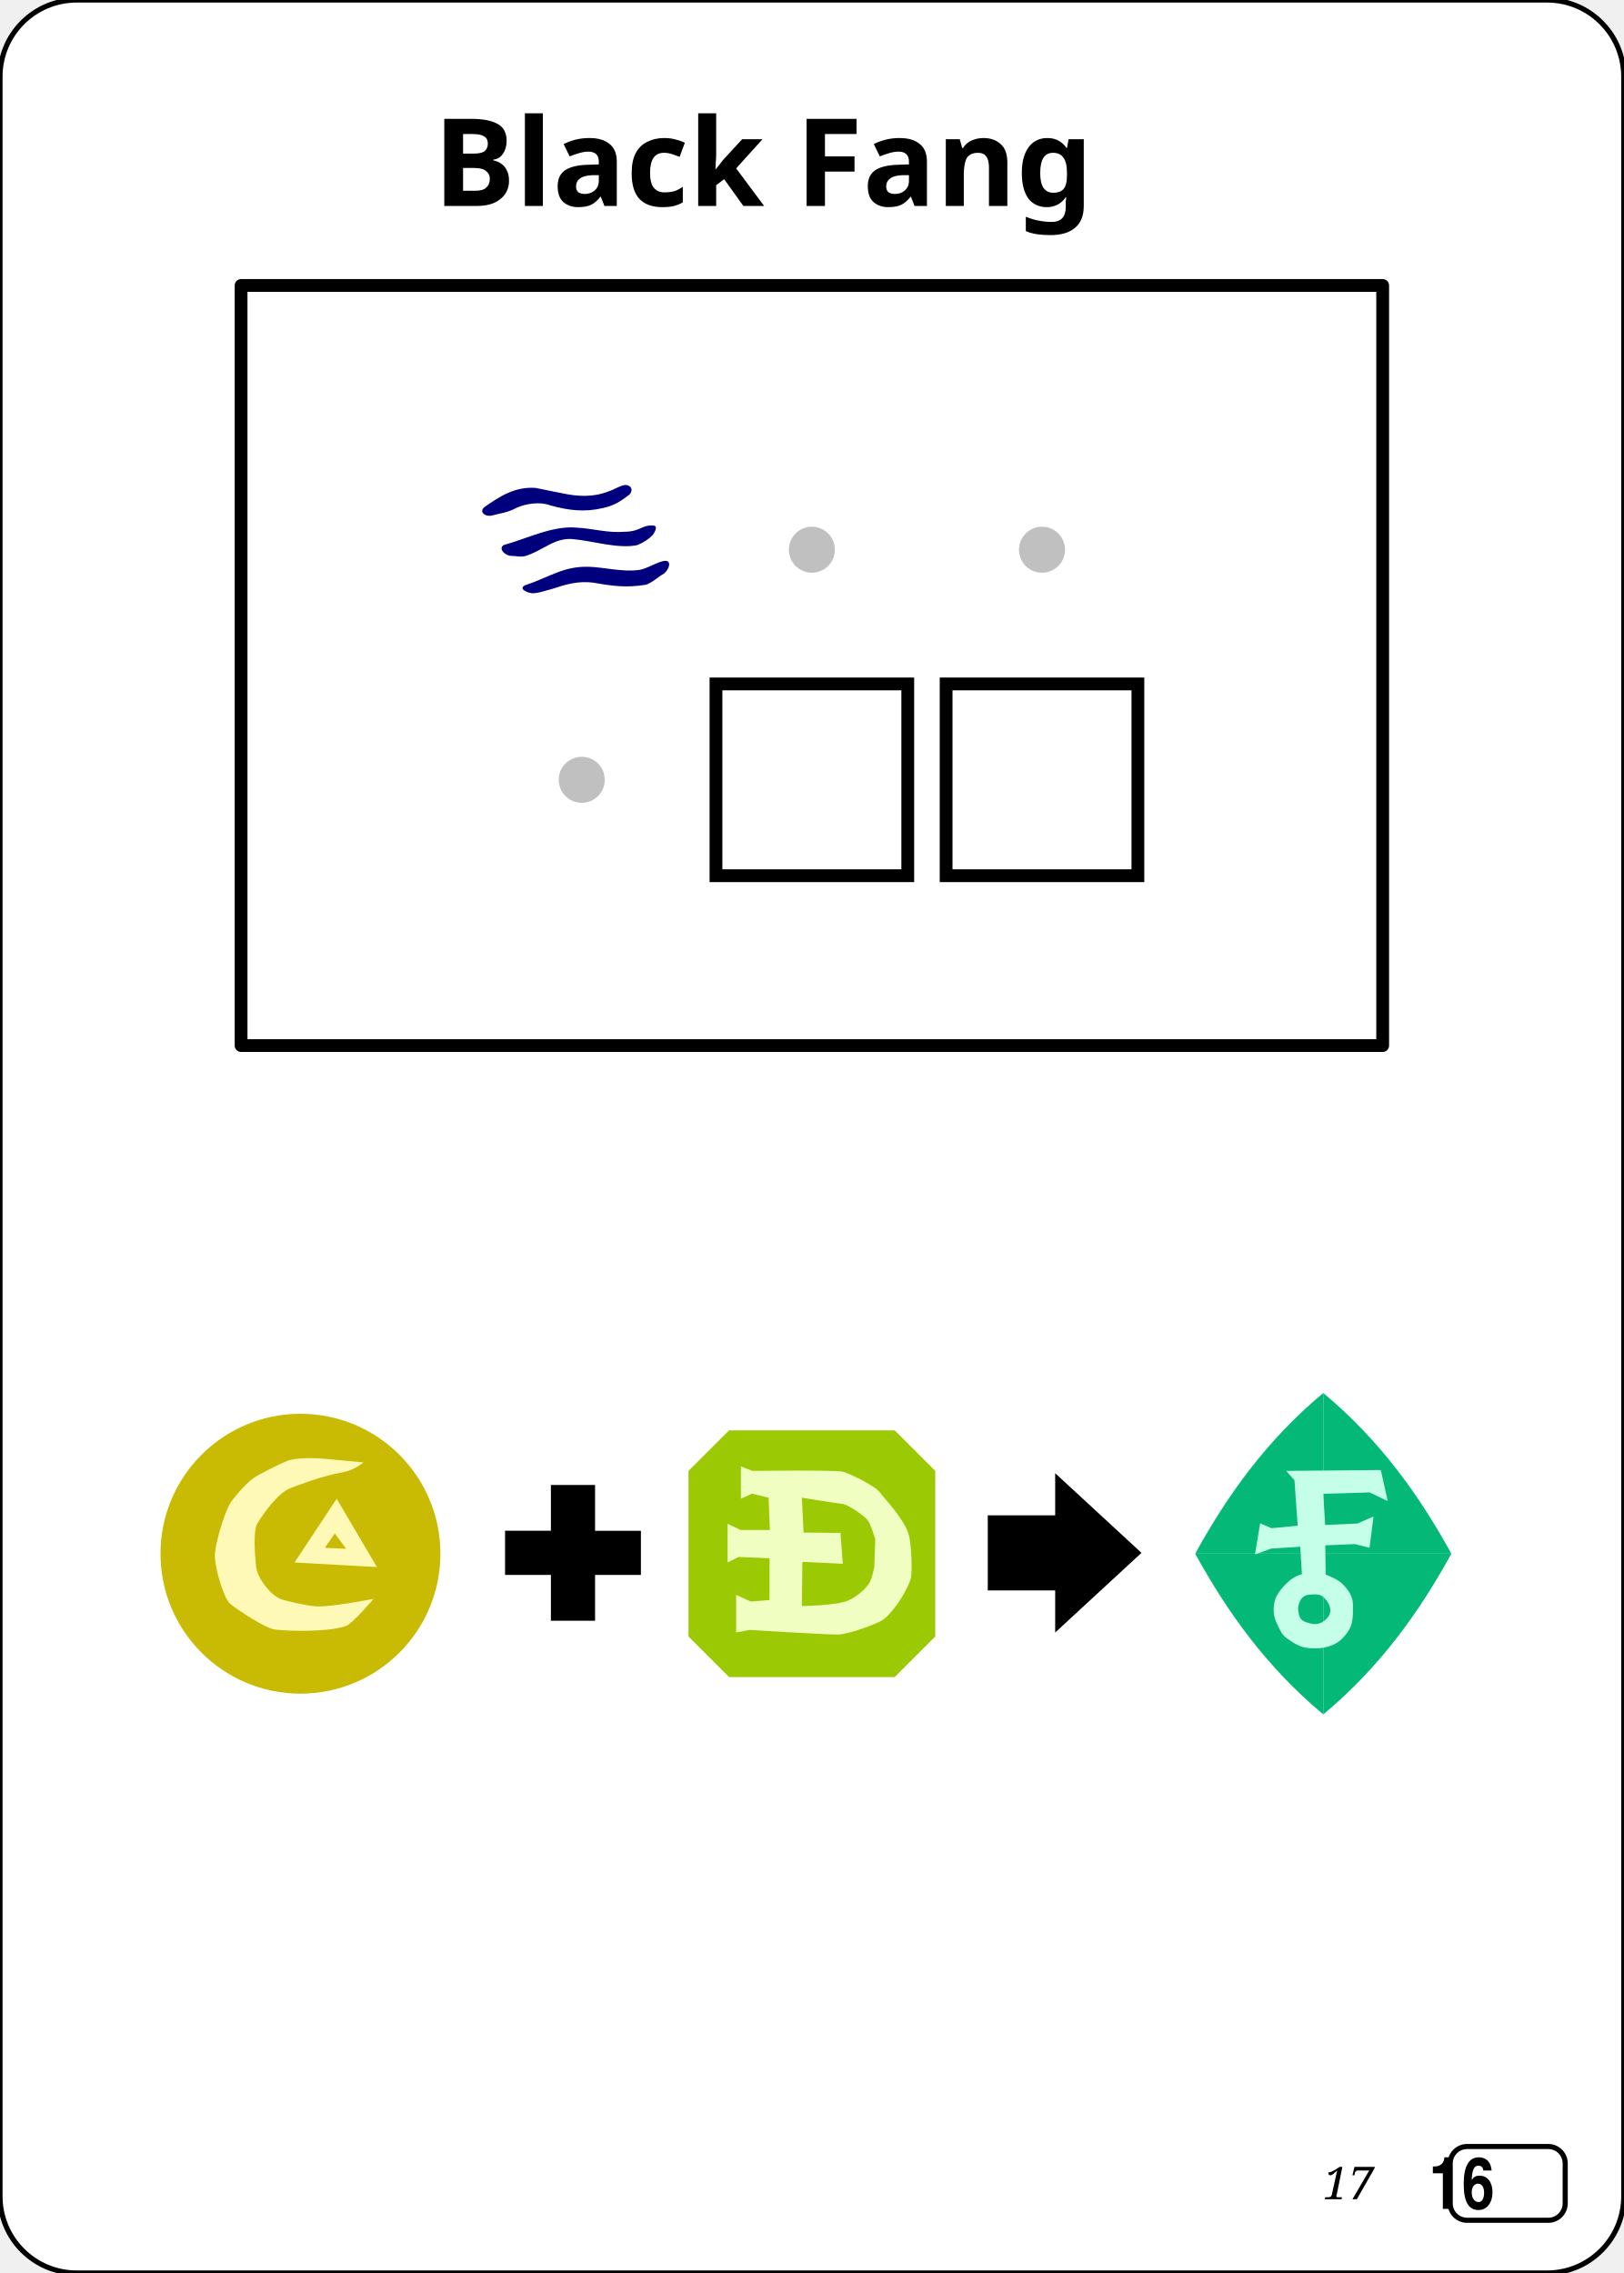
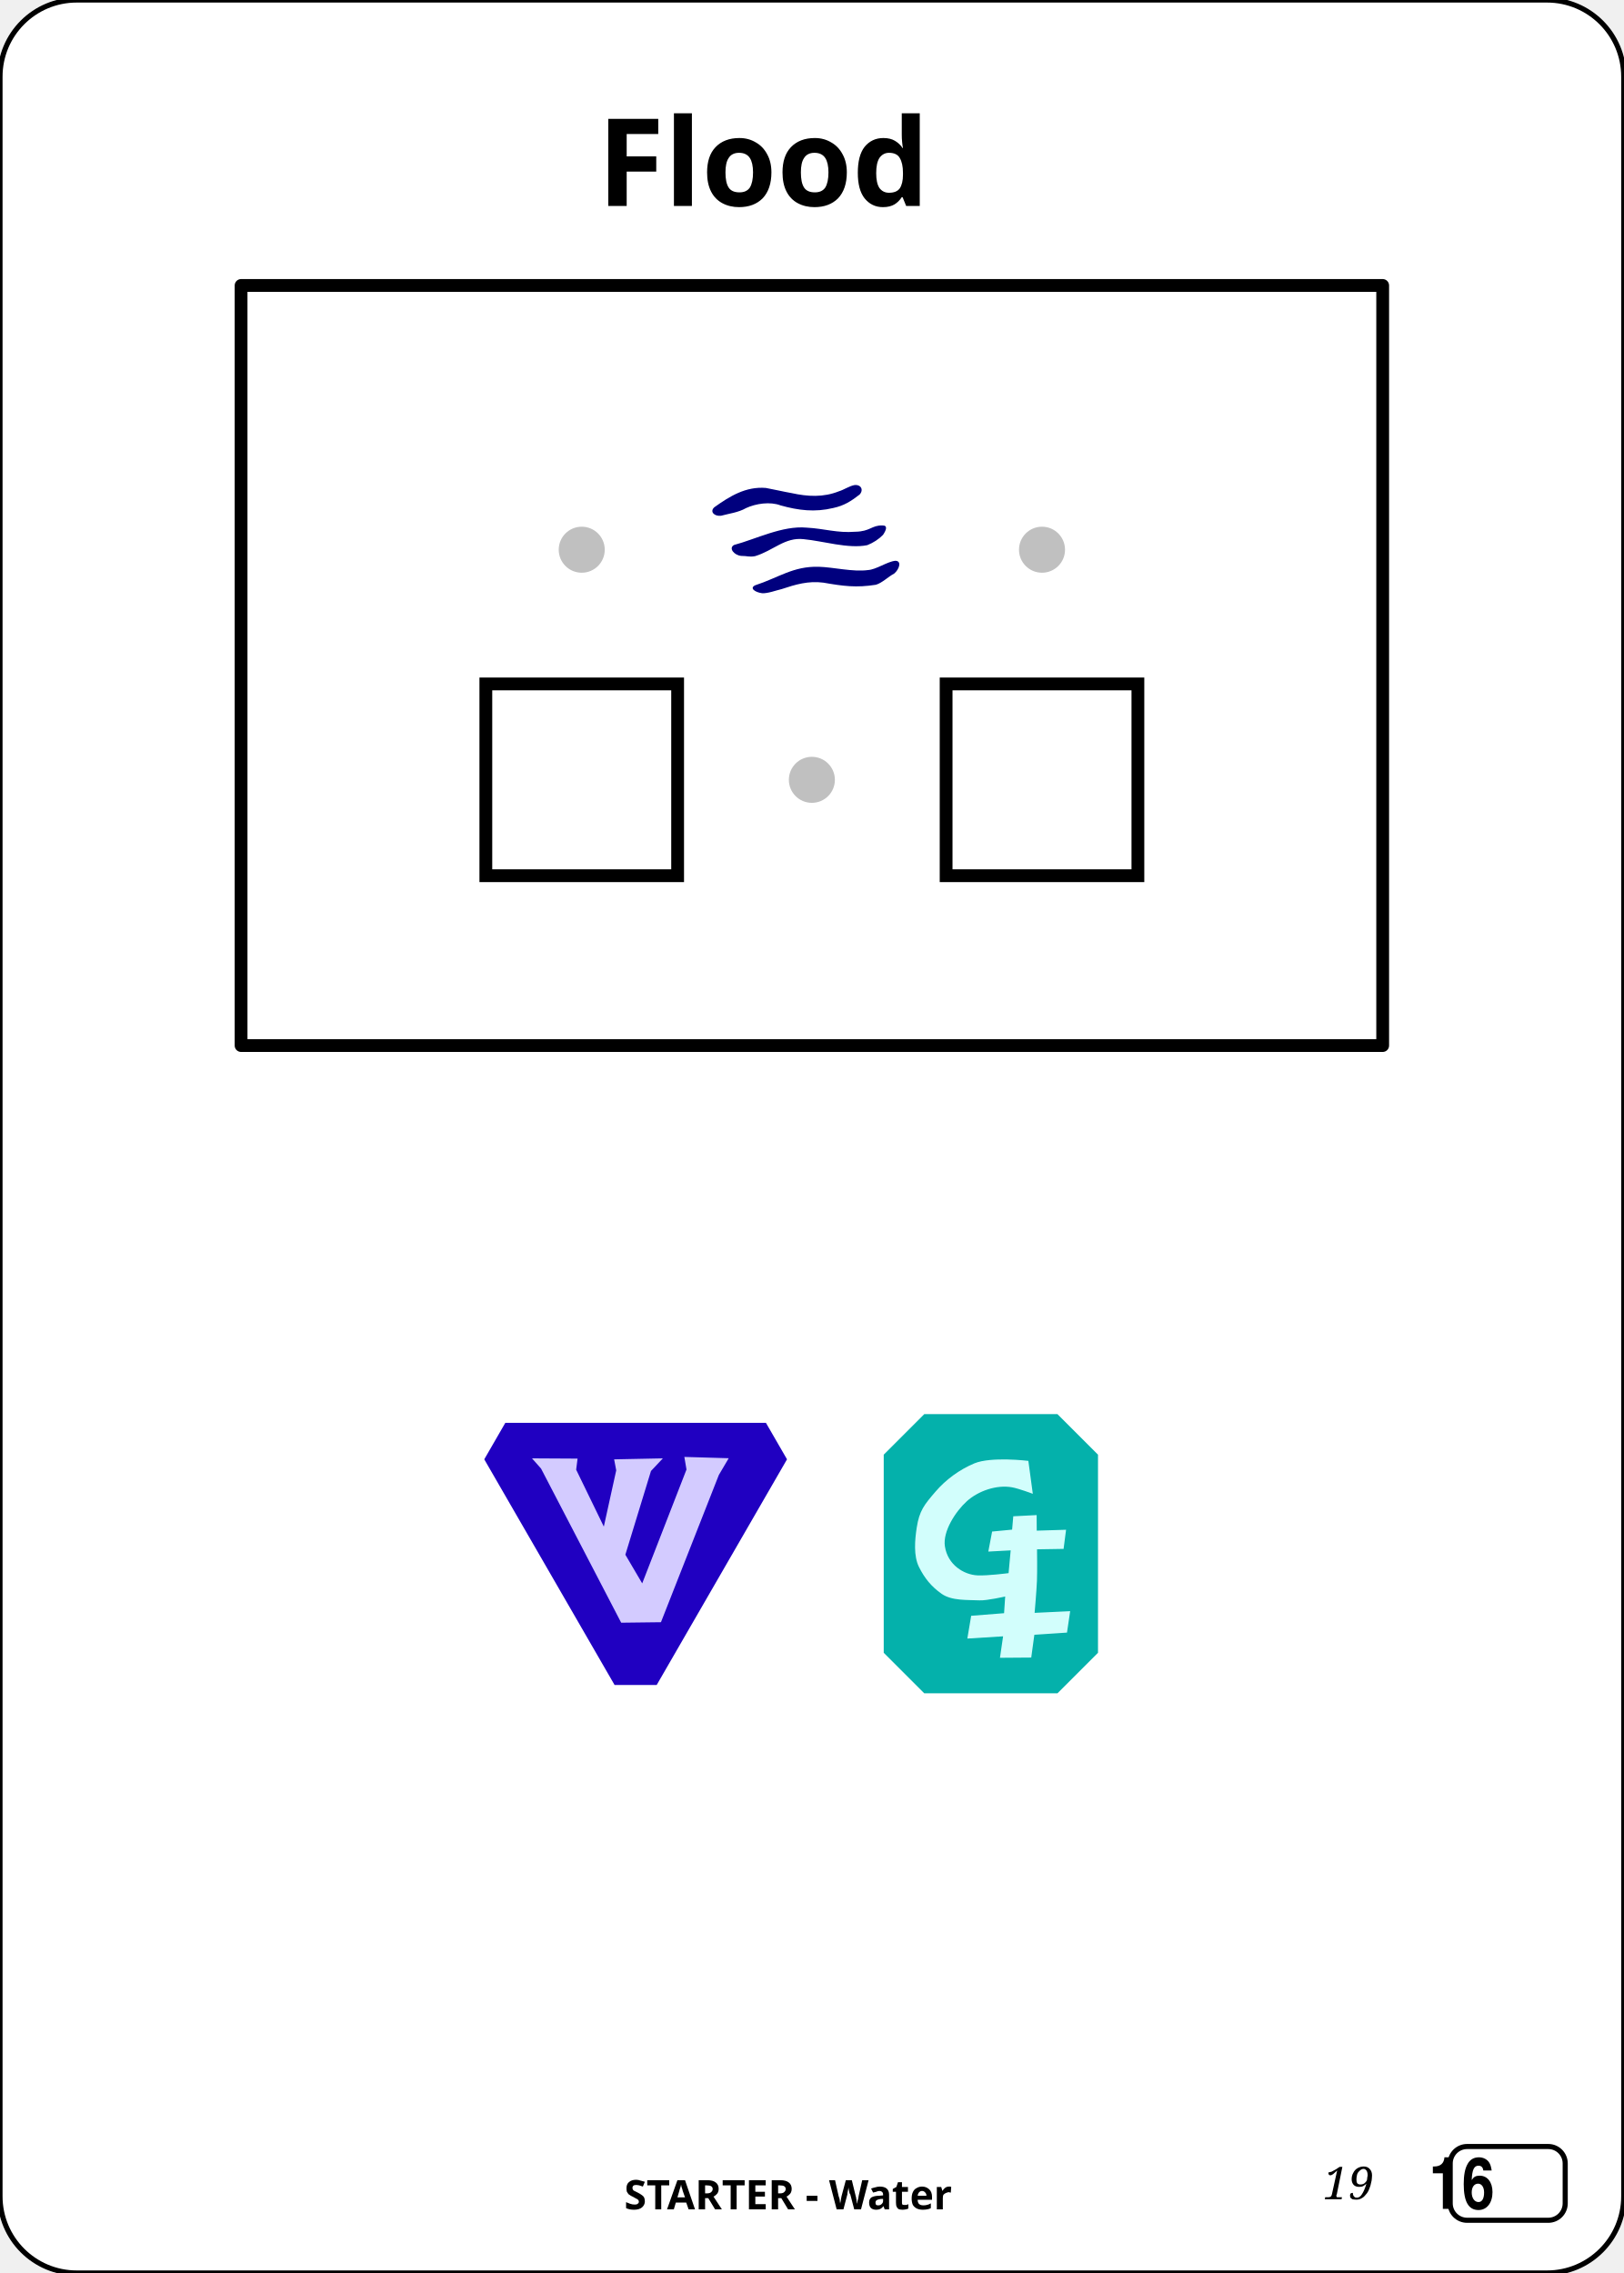
<svg xmlns="http://www.w3.org/2000/svg" xmlns:xlink="http://www.w3.org/1999/xlink" version="1.1" id="svg_root" width="63.5mm" height="88.9mm" viewBox="0 0 63.5 88.9">
  <defs />
  <g id="card00">
-     <rect id="rect1156" x="0" y="0" width="63.5" height="88.9" rx="3" ry="3" style="fill:#ffffff;stroke:none;stroke-width:0" />
+     <rect id="rect1153" x="0" y="0" width="63.5" height="88.9" rx="3" ry="3" style="fill:#ffffff;stroke:none;stroke-width:0" />
    <g id="masters" style="display:none">
      <path style="color:#000000;font-style:normal;font-variant:normal;font-weight:normal;font-stretch:normal;font-size:medium;line-height:normal;font-family:sans-serif;text-indent:0;text-align:start;text-decoration:none;text-decoration-line:none;text-decoration-style:solid;text-decoration-color:#000000;letter-spacing:normal;word-spacing:normal;text-transform:none;writing-mode:lr-tb;direction:ltr;baseline-shift:baseline;text-anchor:start;white-space:normal;clip-rule:nonzero;display:inline;overflow:visible;visibility:visible;opacity:1;isolation:auto;mix-blend-mode:normal;color-interpolation:sRGB;color-interpolation-filters:linearRGB;solid-color:#000000;solid-opacity:1;fill:#303030;fill-opacity:1;fill-rule:evenodd;stroke:none;stroke-width:0.584;stroke-linecap:round;stroke-linejoin:miter;stroke-miterlimit:4;stroke-dasharray:none;stroke-dashoffset:0;stroke-opacity:1;filter:url(#filter9446);color-rendering:auto;image-rendering:auto;shape-rendering:auto;text-rendering:auto;enable-background:accumulate" d="M 4.402,0.447 C 4.111,0.343 3.871,0.322 3.613,0.359 3.161,0.425 2.532,0.561 2.029,0.788 1.486,1.033 1.36,1.219 0.914,1.466 0.499,1.696 0.079,1.855 -0.251,2.205 c -0.165,0.174 -0.02,0.308 0.079,0.277 C 0.371,2.31 0.629,2.096 0.959,1.898 1.262,1.716 1.16,1.918 1.712,1.553 2.196,1.233 2.291,1.181 2.544,1.132 2.684,1.073 2.829,1.013 3.001,0.959 3.403,0.856 3.455,0.885 3.956,0.925 4.367,0.957 4.791,1.108 4.974,1.281 5.181,1.476 5.617,1.509 6.016,2.304 6.18,2.631 6.23,2.968 6.197,3.302 6.233,3.56 6.39,3.657 6.195,4.437 6.051,4.925 5.647,5.383 5.128,5.596 4.521,5.846 3.822,5.889 3.22,5.746 2.641,5.609 2.012,5.118 1.891,4.595 1.773,4.084 1.681,3.64 1.659,3.235 1.706,2.734 2.227,2.744 2.685,2.398 2.999,2.272 3.222,2.063 3.653,2.063 4.022,2.114 4.417,2.334 4.56,2.575 4.867,2.866 5.007,3.242 4.911,3.721 4.926,3.962 4.487,4.365 4.234,4.409 3.917,4.464 3.52,4.218 3.323,4.126 3.136,4.073 3.148,4 3.226,3.728 3.319,3.595 3.496,3.512 3.603,3.446 3.732,3.365 3.742,3.202 3.706,3.071 3.627,2.961 3.55,2.885 3.36,2.943 3.23,2.983 2.99,3.007 2.934,3.059 2.843,3.141 2.594,3.275 2.525,3.37 2.46,3.59 2.593,3.832 2.617,4.021 2.649,4.245 2.779,4.503 3.053,4.631 3.466,4.823 3.978,4.92 4.296,4.905 4.684,4.864 5.446,4.541 5.453,3.775 5.433,3.414 5.228,2.69 4.95,2.214 4.667,1.73 4.267,1.524 3.699,1.527 3.41,1.552 2.991,1.586 2.382,1.934 1.679,2.197 1.57,2.307 1.085,2.835 0.769,3.179 1.045,3.807 1.045,3.807 1.268,4.278 1.16,4.334 1.382,4.882 1.671,5.598 2.317,6.133 3.06,6.292 3.661,6.42 5.078,6.187 5.385,6.117 6.257,5.918 6.545,5.537 6.8,4.543 6.969,3.882 6.84,3.31 6.81,3.081 6.772,2.791 6.664,2.31 6.578,2.095 6.381,1.649 5.742,1.208 5.227,0.767 4.747,0.367 4.855,0.609 4.402,0.447 Z" id="element-air" />
      <path id="element-earth" style="color:#000000;font-style:normal;font-variant:normal;font-weight:normal;font-stretch:normal;font-size:medium;line-height:normal;font-family:sans-serif;text-indent:0;text-align:start;text-decoration:none;text-decoration-line:none;text-decoration-style:solid;text-decoration-color:#000000;letter-spacing:normal;word-spacing:normal;text-transform:none;writing-mode:lr-tb;direction:ltr;baseline-shift:baseline;text-anchor:start;white-space:normal;clip-rule:nonzero;display:inline;overflow:visible;visibility:visible;opacity:1;isolation:auto;mix-blend-mode:normal;color-interpolation:sRGB;color-interpolation-filters:linearRGB;solid-color:#000000;solid-opacity:1;fill:#004c00;fill-opacity:1;fill-rule:nonzero;stroke:none;stroke-width:0.584;stroke-linecap:round;stroke-linejoin:round;stroke-miterlimit:4;stroke-dasharray:none;stroke-dashoffset:0;stroke-opacity:1;color-rendering:auto;image-rendering:auto;shape-rendering:auto;text-rendering:auto;enable-background:accumulate" d="m 4.427,0.693 c -0.068,0.003 -0.132,0.027 -0.183,0.069 C 3.918,1.026 3.661,1.451 3.393,1.854 3.127,2.256 2.62,2.918 2.549,3.018 1.833,3.768 1.553,4.485 0.701,5.328 0.438,5.613 0.982,5.645 1.246,5.36 2.091,4.446 2.306,4.142 2.965,3.461 2.975,3.45 3.316,3.09 3.454,2.903 3.576,2.732 3.607,2.539 3.864,2.151 4.039,1.888 4.242,1.564 4.403,1.484 4.611,1.699 4.936,1.99 5.227,2.6 5.472,2.925 5.908,3.411 5.98,3.512 6.203,3.833 6.694,4.418 6.74,4.502 6.922,4.838 7,4.355 6.876,3.952 6.78,3.775 6.711,3.527 6.486,3.204 6.262,2.882 5.978,2.633 5.92,2.535 L 5.687,2.168 C 5.486,1.719 5.143,1.551 4.704,0.834 4.647,0.742 4.54,0.688 4.427,0.693 Z M 1.631,1.538 C 1.532,1.54 1.066,1.95 1.011,2.027 0.701,2.463 0.497,2.709 0.155,3.187 -0.069,3.501 0.347,3.572 0.571,3.259 0.832,2.894 1.435,2.252 1.626,2.189 c 0,0 0.628,0.453 0.836,0.565 C 2.813,2.944 3.217,2.746 2.864,2.56 2.911,2.585 2.559,2.323 2.418,2.151 2.219,1.919 1.873,1.623 1.631,1.538 Z m 3.59,2.352 c -0.229,0.011 -0.233,0.112 -0.113,0.295 0,0 0.457,0.774 0.616,1.258 C 5.926,5.776 6.564,5.718 6.358,5.289 6.113,4.778 5.498,4.03 5.498,4.03 5.441,3.938 5.334,3.884 5.22,3.889 Z M 4.465,4.06 C 4.299,4.062 4.165,4.217 4.168,4.373 L 4.081,5.802 C 4.075,6.183 4.663,5.887 4.657,5.506 4.617,5.197 4.739,4.539 4.465,4.06 Z M 3.438,3.87 C 3.2,4.021 2.914,4.532 2.733,5.085 2.593,5.438 3.16,5.634 3.3,5.281 3.372,4.824 3.621,4.24 3.621,4.24 3.696,4.06 3.645,3.877 3.438,3.87 Z" />
      <path style="color:#000000;font-style:normal;font-variant:normal;font-weight:normal;font-stretch:normal;font-size:medium;line-height:normal;font-family:sans-serif;text-indent:0;text-align:start;text-decoration:none;text-decoration-line:none;text-decoration-style:solid;text-decoration-color:#000000;letter-spacing:normal;word-spacing:normal;text-transform:none;writing-mode:lr-tb;direction:ltr;baseline-shift:baseline;text-anchor:start;white-space:normal;clip-rule:nonzero;display:inline;overflow:visible;visibility:visible;opacity:1;isolation:auto;mix-blend-mode:normal;color-interpolation:sRGB;color-interpolation-filters:linearRGB;solid-color:#000000;solid-opacity:1;fill:#860000;fill-opacity:0.975;fill-rule:evenodd;stroke:none;stroke-width:0.584;stroke-linecap:round;stroke-linejoin:miter;stroke-miterlimit:4;stroke-dasharray:none;stroke-dashoffset:0;stroke-opacity:1;filter:url(#filter9446);color-rendering:auto;image-rendering:auto;shape-rendering:auto;text-rendering:auto;enable-background:accumulate" d="m 2.571,-0.179 c -0.086,0.087 0.01,0.269 0.01,0.269 0,0 0.074,0.298 0.102,0.57 0.028,0.273 -0.005,0.5 -0.023,0.661 -0.029,0.259 -0.262,0.749 -0.441,1.021 -0.179,0.273 -0.295,0.549 -0.309,0.887 -0.003,0.069 0.023,0.202 0.034,0.268 -0.202,0.221 -0.421,0.33 -0.628,0.388 -0.278,0.078 -0.712,0.29 -1.087,0.635 -0.299,0.276 -0.418,0.531 -0.518,0.886 -0.1,0.355 -0.163,0.647 -0.126,0.907 0,0 0.004,0.305 0.105,0.393 0.137,0.027 0.343,-0.12 0.343,-0.12 0.426,-0.302 0.817,-0.587 1.151,-0.688 0.364,-0.111 0.748,-0.075 0.998,3.781e-4 0.327,0.099 0.682,0.055 1.025,-0.02 0.236,-0.051 0.395,-0.169 0.568,-0.319 0.232,0.177 0.373,0.211 0.538,0.336 0.203,0.154 0.438,0.297 0.798,0.391 0.377,0.098 0.808,0.106 1.208,0.054 0.4,-0.052 0.766,-0.15 1.026,-0.373 0,0 0.223,-0.155 0.202,-0.243 -0.05,-0.08 -0.272,-0.166 -0.272,-0.166 0,0 -0.246,-0.095 -0.523,-0.247 C 6.476,5.16 6.262,4.893 6.077,4.729 5.857,4.535 5.799,4.275 5.703,4.011 5.607,3.748 5.488,3.411 5.119,3.171 4.942,3.055 4.77,2.957 4.585,2.89 4.541,2.702 4.544,2.526 4.567,2.333 4.64,1.98 4.529,1.506 4.396,1.167 4.257,0.808 3.968,0.623 3.781,0.427 3.581,0.219 3.302,-0.008 3.019,-0.113 c 0,0 -0.175,-0.073 -0.448,-0.066 z m 0.601,0.735 c 0.067,0.052 0.27,0.181 0.371,0.281 0.236,0.234 0.434,0.568 0.476,0.817 0.04,0.242 -0.007,0.456 -0.035,0.683 -0.018,0.146 0.002,0.308 0.062,0.462 -0.048,0.003 -0.167,0.006 -0.217,0.014 -0.165,0.022 -0.339,0.067 -0.526,0.133 -0.388,0.127 -0.089,0.205 0.304,0.167 0.306,-0.016 0.594,0.137 0.783,0.221 0.155,0.069 0.407,0.242 0.484,0.368 0.149,0.245 0.348,0.544 0.377,0.678 0.052,0.242 0.148,0.475 0.423,0.797 0.248,0.291 0.565,0.389 0.869,0.558 C 6.517,5.818 6.271,5.886 6.194,5.897 5.866,5.94 5.513,5.868 5.273,5.744 5.012,5.61 4.836,5.61 4.616,5.471 4.472,5.38 4.276,5.316 4.175,5.126 4.308,4.835 4.452,4.57 4.505,4.286 4.589,3.906 4.193,4.28 4.022,4.57 3.841,4.954 3.547,5.248 3.105,5.395 2.819,5.49 2.574,5.401 2.308,5.347 2.042,5.294 1.671,5.234 1.189,5.381 0.858,5.482 0.423,5.598 0.109,5.945 0.074,5.765 0.166,5.582 0.195,5.495 0.29,5.208 0.564,4.918 0.745,4.751 1.021,4.497 1.365,4.421 1.651,4.341 1.862,4.282 1.952,4.287 2.172,4.105 2.333,4.365 2.56,4.579 2.83,4.752 3.162,4.966 3.084,4.606 2.765,4.259 2.556,4.032 2.481,3.834 2.451,3.341 2.436,3.089 2.561,2.814 2.733,2.553 2.955,2.245 3.143,1.974 3.19,1.551 3.218,1.217 3.244,0.786 3.172,0.556 Z" id="element-fire" />
      <path id="element-water" style="color:#000000;font-style:normal;font-variant:normal;font-weight:normal;font-stretch:normal;font-size:medium;line-height:normal;font-family:sans-serif;text-indent:0;text-align:start;text-decoration:none;text-decoration-line:none;text-decoration-style:solid;text-decoration-color:#000000;letter-spacing:normal;word-spacing:normal;text-transform:none;writing-mode:lr-tb;direction:ltr;baseline-shift:baseline;text-anchor:start;white-space:normal;clip-rule:nonzero;display:inline;overflow:visible;visibility:visible;opacity:1;isolation:auto;mix-blend-mode:normal;color-interpolation:sRGB;color-interpolation-filters:linearRGB;solid-color:#000000;solid-opacity:1;fill:#00007e;fill-opacity:1;fill-rule:evenodd;stroke:none;stroke-width:0.584;stroke-linecap:round;stroke-linejoin:miter;stroke-miterlimit:4;stroke-dasharray:none;stroke-dashoffset:0;stroke-opacity:1;color-rendering:auto;image-rendering:auto;shape-rendering:auto;text-rendering:auto;enable-background:accumulate" d="M 7.007,4.184 C 6.697,4.216 6.261,4.529 5.944,4.546 5.354,4.626 4.606,4.434 4.015,4.417 3.015,4.392 2.458,4.839 1.531,5.142 1.296,5.258 1.538,5.416 1.8,5.451 2.015,5.469 2.359,5.338 2.563,5.292 3.117,5.108 3.607,4.962 4.199,5.038 4.981,5.175 5.485,5.242 6.252,5.121 6.502,5.049 6.742,4.801 6.968,4.684 7.171,4.518 7.277,4.176 7.007,4.184 Z M 6.506,2.801 C 6.086,2.791 6.034,3.038 5.447,3.047 4.73,3.103 4.254,2.925 3.541,2.886 2.598,2.801 1.565,3.334 0.705,3.565 0.478,3.694 0.722,3.97 0.986,3.992 1.222,3.991 1.299,4.044 1.528,4.002 2.239,3.789 2.695,3.252 3.431,3.338 4.173,3.406 5.174,3.724 5.917,3.572 6.153,3.478 6.366,3.341 6.534,3.168 6.654,2.987 6.734,2.795 6.506,2.801 Z M 5.427,1.22 C 5.224,1.251 5.001,1.409 4.805,1.466 4.201,1.707 3.589,1.676 2.95,1.534 2.665,1.486 2.234,1.384 1.951,1.334 1.165,1.27 0.54,1.658 -0.063,2.088 -0.256,2.258 -0.066,2.453 0.197,2.422 0.502,2.338 0.878,2.295 1.178,2.121 1.557,1.946 2.114,1.859 2.526,2.017 3.227,2.213 3.866,2.292 4.587,2.118 5.009,2.028 5.277,1.855 5.614,1.595 5.782,1.418 5.68,1.201 5.427,1.22 Z" />
      <g id="a-master" style="display:inline">
-         <path style="display:inline;fill:#d20909;fill-opacity:1;fill-rule:evenodd;stroke-width:0.265" id="path32-4" d="m -292.057,84.746 -16.205,9.356 -16.205,-9.356 0,-18.712 16.205,-9.356 16.205,9.356 z" transform="matrix(0,0.3175,-0.3175,0,55.68632,158.6405)" />
-         <path id="path12743x" style="fill:#fdc7c7;fill-opacity:1;stroke:none;stroke-width:1.578;stroke-linecap:round;stroke-linejoin:round;stroke-dasharray:none;stroke-dashoffset:0;stroke-opacity:0.791" d="m 28.474,57.348 -0.113,1.067 0.694,-0.114 1.561,0.035 -1.893,4.856 -0.405,0.518 1.52,0.137 0.112,-0.438 0.477,-0.953 2.523,-0.031 0.441,0.838 -0.069,0.508 1.852,-0.067 -0.292,-0.455 -1.887,-4.908 1.353,0.069 0.607,0.237 0.322,-1.393 -0.659,0.15 -5.519,-0.032 z m 3.315,1.576 0.89,2.337 -1.835,0.015 z" />
-       </g>
-       <g id="b-master" style="display:inline">
-         <path style="fill:#d56d04;fill-opacity:1;fill-rule:evenodd;stroke-width:0.265" id="path32" d="m -257.211,10.785 -15.804,-6.546 -6.546,-15.804 6.546,-15.804 15.804,-6.546 15.804,6.546 6.546,15.804 -6.546,15.804 z" transform="matrix(0.2471374,-0.1023677,0.1023677,0.2471374,96.50025,37.29569)" />
-         <path id="path12959x" style="fill:#fee3c8;fill-opacity:1;stroke:none;stroke-width:1.616;stroke-linecap:round;stroke-linejoin:round;stroke-dasharray:none;stroke-dashoffset:0;stroke-opacity:0.791" d="m 29.953,57.459 0.354,0.691 0.066,1.993 -1.024,-0.066 0.087,-0.773 -1,-0.176 0.077,0.988 -0.809,-0.265 v 1.232 l 0.848,-0.051 -0.277,0.924 0.999,0.103 -0.048,-1.027 1.081,0.208 -0.018,1.917 -0.338,0.823 c 0,0 3.299,0.013 3.806,-0.051 0.358,-0.097 0.963,-0.666 1.142,-1.181 0.09,-0.29 -0.112,-0.793 -0.19,-1.13 -0.073,-0.314 -0.302,-0.712 -0.571,-0.873 0.328,-0.258 0.464,-0.89 0.523,-1.438 0,-0.225 -0.249,-0.808 -0.428,-1.13 -0.239,-0.193 -0.718,-0.552 -1.047,-0.616 z m 2.849,1.3 c 0.192,0.104 0.505,0.483 0.505,0.795 0,0.297 -0.361,0.502 -0.595,0.576 -0.192,0.03 -1.221,-0.113 -1.221,-0.113 l 0.009,-1.394 c 0,0 1.068,0.032 1.301,0.136 z m 0.109,2.57 c 0.209,0.161 0.486,0.48 0.486,0.77 0,0.322 -0.297,0.701 -0.446,0.701 -0.358,0.193 -1.355,0.116 -1.355,0.116 l -0.048,-1.653 c 0,0 1.064,0.034 1.363,0.066 z" />
+         <path style="display:inline;fill:#08e0b8;fill-opacity:1;fill-rule:evenodd;stroke-width:0.265" id="path32-4" d="m -292.057,84.746 -16.205,9.356 -16.205,-9.356 0,-18.712 16.205,-9.356 16.205,9.356 z" transform="matrix(0,0.3175,-0.3175,0,55.68632,158.6405)" />
+         <path id="path12743x" style="fill:#d1fdf5;fill-opacity:1;stroke:none;stroke-width:1.578;stroke-linecap:round;stroke-linejoin:round;stroke-dasharray:none;stroke-dashoffset:0;stroke-opacity:0.791" d="m 28.474,57.348 -0.113,1.067 0.694,-0.114 1.561,0.035 -1.893,4.856 -0.405,0.518 1.52,0.137 0.112,-0.438 0.477,-0.953 2.523,-0.031 0.441,0.838 -0.069,0.508 1.852,-0.067 -0.292,-0.455 -1.887,-4.908 1.353,0.069 0.607,0.237 0.322,-1.393 -0.659,0.15 -5.519,-0.032 z m 3.315,1.576 0.89,2.337 -1.835,0.015 z" />
      </g>
      <g id="c-master" style="display:inline">
        <circle style="fill:#c9bb04;fill-opacity:1;stroke:none;stroke-width:0.3;stroke-dasharray:0.3, 0.3" id="path33" cx="31.75" cy="60.768" r="5.473" />
        <path id="path12967x" style="fill:#fef9b7;fill-opacity:1;stroke:none;stroke-width:1.555;stroke-linecap:round;stroke-linejoin:round;stroke-dasharray:none;stroke-dashoffset:0;stroke-opacity:0.791" d="m 32.627,57.05 c -0.384,-0.036 -1.079,-0.036 -1.391,0.087 -0.28,0.111 -1.134,0.528 -1.377,0.713 -0.28,0.213 -0.791,0.808 -0.892,1.006 -0.243,0.477 -0.53,1.486 -0.56,1.898 -0.039,0.536 0.356,1.77 0.581,1.96 0.312,0.264 1.397,0.969 1.742,1.016 0.452,0.062 2.049,0.121 2.793,-0.133 0.259,-0.089 1.088,-1.065 1.088,-1.065 0,0 -1.702,0.336 -2.255,0.295 -0.37,-0.028 -1.189,-0.205 -1.409,-0.3 -0.384,-0.166 -0.885,-0.802 -0.932,-1.257 -0.049,-0.48 -0.122,-1.401 0.053,-1.691 0.227,-0.376 0.806,-1.196 1.291,-1.377 0.275,-0.103 1.207,-0.473 2.067,-0.624 0.433,-0.076 0.789,-0.38 0.789,-0.38 z m 0.54,1.569 -1.65,2.492 3.222,0.178 z m -0.075,1.355 0.445,0.601 -0.835,-0.037 z" />
      </g>
-       <g id="d-master" style="display:inline">
-         <path id="rect33" style="fill:#9bc904;fill-opacity:1;stroke:none;stroke-width:0.3;stroke-dasharray:0.3, 0.3" d="m 28.511,55.943 -1.586,1.586 v 6.478 l 1.586,1.586 h 6.478 l 1.586,-1.586 v -6.478 l -1.586,-1.586 z" />
-         <path id="path13132x" style="fill:#f0fec2;fill-opacity:1;stroke:none;stroke-width:1.6;stroke-linecap:round;stroke-linejoin:round;stroke-dasharray:none;stroke-dashoffset:0;stroke-opacity:0.791" d="m 28.975,57.352 v 1.266 l 0.433,-0.2 0.649,0.159 0.051,1.263 h -1.144 l -0.51,-0.242 v 1.511 l 0.433,-0.215 1.208,0.054 v 1.632 l -0.734,0.058 -0.572,-0.262 v 1.47 l 0.538,-0.097 c 0,0 3.279,0.206 3.508,0.179 0.465,-0.055 1.304,-0.364 1.62,-0.531 0.377,-0.2 0.966,-1.056 1.157,-1.633 0.079,-0.237 0.029,-1.419 -0.077,-1.756 -0.202,-0.641 -0.937,-1.38 -1.119,-1.633 -0.184,-0.256 -1.176,-0.743 -1.466,-0.817 -0.267,-0.068 -3.529,-0.029 -3.529,-0.029 z m 5.217,3.918 c 0,0 -0.081,0.466 -0.2,0.655 -0.151,0.241 -0.594,0.633 -1.003,0.735 -0.572,0.143 -1.63,0.153 -1.63,0.153 l 0.02,-1.726 1.579,0.074 -0.09,-1.208 -1.442,-0.012 -0.068,-1.366 c 0,0 1.265,0.21 1.592,0.247 0.211,0.024 0.772,0.409 0.964,0.612 0.135,0.142 0.315,0.772 0.315,0.772" />
-       </g>
      <g id="e-master" style="display:inline">
        <ellipse style="fill:#14c604;fill-opacity:1;stroke:none;stroke-width:0.3;stroke-dasharray:0.3, 0.3" id="path43" cx="31.75" cy="60.768" rx="4.534" ry="5.632" />
        <path style="fill:#c9fec5;fill-opacity:1;stroke:none;stroke-width:1.695;stroke-linecap:round;stroke-linejoin:round;stroke-dasharray:none;stroke-dashoffset:0;stroke-opacity:0.791" d="m 30.224,57.492 3.729,-0.037 0.486,1.553 -0.807,-0.364 -1.841,-0.056 0.098,1.418 1.416,-0.018 0.517,-0.182 0.397,1.63 -0.725,-0.172 -1.694,-0.033 0.046,1.629 1.734,-0.036 0.971,-0.341 -0.598,1.405 -3.579,0.097 0.268,-0.51 -0.167,-2.259 -1.297,0.085 -0.61,0.184 0.224,-1.553 0.573,0.214 1.145,-0.1 -0.017,-1.978 z" id="path12741x" />
      </g>
-       <g id="f-master">
+       <g id="f-master" style="display:inline">
        <use x="0" y="0" xlink:href="#g41" id="use41" transform="matrix(1.2,0,0,1.2,102.0932,-15.02783)" style="display:inline" />
-         <path id="path12748x" style="fill:#c5fee9;fill-opacity:1;stroke:none;stroke-width:1.499;stroke-linecap:round;stroke-linejoin:round;stroke-dasharray:none;stroke-dashoffset:0;stroke-opacity:0.791" d="m 34,57.495 -3.7,0.033 0.323,0.369 0.126,1.777 -1.019,0.096 -0.449,-0.191 -0.203,1.219 0.63,-0.231 1.143,-0.072 0.063,1.079 c 0,0 -0.289,0.046 -0.586,0.338 -0.23,0.227 -0.408,0.45 -0.473,0.694 -0.095,0.356 -0.03,0.651 0.062,0.853 0.152,0.334 0.229,0.488 0.396,0.607 0.229,0.164 0.507,0.375 0.923,0.398 0.255,0.014 0.589,0.016 0.942,-0.154 0.243,-0.117 0.451,-0.334 0.602,-0.604 0.132,-0.237 0.133,-0.561 0.13,-0.952 -0.002,-0.328 -0.201,-0.606 -0.445,-0.837 -0.17,-0.161 -0.621,-0.334 -0.621,-0.334 l -0.015,-1.143 1.159,-0.048 0.57,0.145 0.157,-1.225 -0.626,0.274 -1.264,0.058 -0.076,-1.22 1.818,-0.053 0.704,0.341 z m -2.123,5.103 c 0.133,0.176 0.231,0.435 0.05,0.658 -0.172,0.211 -0.394,0.306 -0.64,0.249 -0.237,-0.054 -0.431,-0.109 -0.487,-0.345 -0.054,-0.227 -0.049,-0.383 0.066,-0.587 0.122,-0.215 0.338,-0.208 0.515,-0.213 0.228,-0.007 0.343,0.035 0.496,0.238 z" />
+         <path id="path12748x" style="fill:#fed4c9;fill-opacity:1;stroke:none;stroke-width:1.499;stroke-linecap:round;stroke-linejoin:round;stroke-dasharray:none;stroke-dashoffset:0;stroke-opacity:0.791" d="m 34,57.495 -3.7,0.033 0.323,0.369 0.126,1.777 -1.019,0.096 -0.449,-0.191 -0.203,1.219 0.63,-0.231 1.143,-0.072 0.063,1.079 c 0,0 -0.289,0.046 -0.586,0.338 -0.23,0.227 -0.408,0.45 -0.473,0.694 -0.095,0.356 -0.03,0.651 0.062,0.853 0.152,0.334 0.229,0.488 0.396,0.607 0.229,0.164 0.507,0.375 0.923,0.398 0.255,0.014 0.589,0.016 0.942,-0.154 0.243,-0.117 0.451,-0.334 0.602,-0.604 0.132,-0.237 0.133,-0.561 0.13,-0.952 -0.002,-0.328 -0.201,-0.606 -0.445,-0.837 -0.17,-0.161 -0.621,-0.334 -0.621,-0.334 l -0.015,-1.143 1.159,-0.048 0.57,0.145 0.157,-1.225 -0.626,0.274 -1.264,0.058 -0.076,-1.22 1.818,-0.053 0.704,0.341 z m -2.123,5.103 c 0.133,0.176 0.231,0.435 0.05,0.658 -0.172,0.211 -0.394,0.306 -0.64,0.249 -0.237,-0.054 -0.431,-0.109 -0.487,-0.345 -0.054,-0.227 -0.049,-0.383 0.066,-0.587 0.122,-0.215 0.338,-0.208 0.515,-0.213 0.228,-0.007 0.343,0.035 0.496,0.238 z" />
      </g>
-       <g id="g-master">
+       <g id="g-master" style="display:inline">
        <path id="rect33-87" style="display:inline;fill:#04b1ab;fill-opacity:1;stroke:none;stroke-width:0.3;stroke-dasharray:0.3, 0.3" d="m 29.146,55.308 -1.586,1.586 v 7.748 l 1.586,1.586 h 5.208 l 1.586,-1.586 v -7.748 l -1.586,-1.586 z" />
        <path style="fill:#d2fefc;fill-opacity:1;stroke:none;stroke-width:1.555;stroke-linecap:round;stroke-linejoin:round;stroke-dasharray:none;stroke-dashoffset:0;stroke-opacity:0.791" d="m 33.39,58.422 -0.174,-1.285 c 0,0 -1.454,-0.18 -2.118,0.1 -0.577,0.243 -1.11,0.632 -1.517,1.108 -0.435,0.507 -0.628,0.74 -0.73,1.4 -0.074,0.485 -0.13,1.107 0.089,1.545 0.219,0.439 0.485,0.766 0.887,1.048 0.394,0.275 0.999,0.232 1.478,0.254 0.288,0.014 1.005,-0.151 1.005,-0.151 l -0.043,0.653 -1.287,0.102 -0.15,0.89 1.398,-0.087 -0.122,0.839 1.223,-0.009 0.122,-0.893 1.276,-0.083 0.124,-0.838 -1.39,0.066 c 0,0 0.073,-0.825 0.091,-1.247 0.016,-0.376 0.003,-1.238 0.003,-1.238 l 1.039,-0.017 0.097,-0.748 -1.147,0.035 -0.004,-0.609 -0.914,0.047 -0.045,0.522 -0.782,0.075 -0.149,0.783 0.875,-0.047 -0.082,0.89 c 0,0 -0.82,0.108 -1.219,0.088 -0.523,-0.026 -1.162,-0.404 -1.272,-1.138 -0.088,-0.584 0.416,-1.359 0.853,-1.757 0.448,-0.408 1.172,-0.66 1.776,-0.549 0.267,0.049 0.811,0.254 0.811,0.254 z" id="path12894x" />
      </g>
-       <g id="h-master">
-         <ellipse style="display:inline;fill:#0499d5;fill-opacity:1;stroke:none;stroke-width:0.3;stroke-dasharray:0.3, 0.3" id="path43-5" cx="31.75" cy="60.768" rx="4.944" ry="5.632" />
-         <path id="path12980x" style="fill:#cbeffe;fill-opacity:1;stroke:none;stroke-width:1.555;stroke-linecap:round;stroke-linejoin:round;stroke-dasharray:none;stroke-dashoffset:0;stroke-opacity:0.791" d="m 30.798,56.863 -1.492,0.045 0.179,0.284 -0.029,0.548 -1.245,0.203 -0.225,0.74 1.429,-0.23 -0.056,4.336 -0.205,0.402 1.588,0.073 -0.188,-0.489 0.034,-2.097 c 0,0 0.437,-0.331 0.741,-0.423 0.342,-0.104 0.807,-0.122 1.072,0.132 0.259,0.249 0.414,0.776 0.31,1.29 -0.057,0.282 -0.254,0.999 -0.028,1.631 0.131,0.366 0.527,0.724 0.954,0.898 0.358,0.145 0.757,0.034 1.281,-0.171 -0.342,-0.091 -0.6,-0.262 -0.811,-0.438 -0.546,-0.453 -0.432,-1.057 -0.274,-1.938 0.1,-0.555 0.057,-1.284 -0.19,-1.663 -0.388,-0.596 -1.173,-1.001 -1.625,-1.031 -0.424,-0.028 -1.333,0.423 -1.333,0.423 l 0.053,-1.14 1.236,-0.191 0.139,-0.77 -1.445,0.215 -0.017,-0.377 z" />
+       <g id="w-master" style="display:inline">
+         <path id="path42" style="fill:#2000c1;fill-opacity:1;fill-rule:evenodd;stroke-width:0.133" d="m 26.762,55.648 -0.824,1.428 5.096,8.825 h 1.648 l 5.096,-8.825 -0.825,-1.428 z" />
+         <path style="fill:#d3cbff;fill-opacity:1;stroke:none;stroke-width:1.585;stroke-linecap:round;stroke-linejoin:round;stroke-dasharray:none;stroke-dashoffset:0;stroke-opacity:0.791" d="m 27.805,57.038 0.354,0.4 3.134,6.028 1.555,-0.019 2.264,-5.759 0.386,-0.655 -1.735,-0.051 0.084,0.493 -1.732,4.453 -0.659,-1.121 1.002,-3.275 0.465,-0.494 -1.906,0.039 0.082,0.43 -0.485,2.201 -1.082,-2.227 0.055,-0.433 z" id="path12957x" />
      </g>
-       <g id="m-master">
-         <path style="fill:#0455e1;fill-opacity:1;fill-rule:evenodd;stroke-width:0.265" id="path35" d="m -181.664,39.376 15.102,7.273 3.73,16.341 -10.451,13.105 -16.762,0 -10.451,-13.105 3.73,-16.341 z" transform="matrix(-0.3045371,0,0,-0.3045371,-23.57347,78.42681)" />
-         <path style="fill:#d7e5fe;fill-opacity:1;stroke:none;stroke-width:1.473;stroke-linecap:round;stroke-linejoin:round;stroke-dasharray:none;stroke-dashoffset:0;stroke-opacity:0.791" d="m 27.636,63.401 0.246,-0.492 1.415,-5.446 -0.056,-0.395 1.244,0.088 1.14,2.761 1.237,-2.918 1.458,0.044 -0.088,0.48 1.403,5.318 0.303,0.558 -1.579,0.024 0.033,-0.502 -1.219,-3.544 -0.96,1.87 0.969,1.794 0.336,0.396 h -1.396 l 0.021,-0.328 -0.578,-0.862 -0.463,0.813 0.004,0.395 h -1.236 l 0.234,-0.308 0.794,-1.928 -0.904,-1.747 -1.127,3.519 0.049,0.461 z" id="path12898x" />
-       </g>
-       <g id="r-master">
-         <path style="fill:#2000c1;fill-opacity:1;fill-rule:evenodd;stroke-width:0.265" id="path36" d="m -148.953,83.866 19.216,13.961 -7.34,22.59 -23.752,0 -7.34,-22.59 z" transform="matrix(0.297382,0,0,0.297382,76.04608,29.87525)" />
-         <path id="path12900x" style="fill:#dad2ff;fill-opacity:1;stroke:none;stroke-width:1.598;stroke-linecap:round;stroke-linejoin:round;stroke-dasharray:none;stroke-dashoffset:0;stroke-opacity:0.791" d="m 29.174,57.643 0.427,0.608 -0.09,1.102 -1.32,0.164 -0.254,1.039 1.594,-0.104 0.04,2.961 -0.211,0.602 1.681,0.03 -0.171,-0.63 0.038,-1.341 1.506,0.103 0.489,1.446 -0.106,0.513 1.705,-0.067 -0.555,-0.689 -0.451,-1.432 c 0,0 0.442,-0.523 0.67,-0.85 0.139,-0.198 0.201,-0.722 0.216,-1.011 l 0.995,-0.098 0.319,-1.055 -1.453,0.096 C 34.045,58.547 33.279,57.864 32.899,57.751 32.574,57.654 29.174,57.643 29.174,57.643 Z m 3.32,1.105 c 0.181,0.033 0.332,0.262 0.332,0.374 l -1.827,0.121 -0.067,-0.453 c 0,0 1.202,-0.106 1.562,-0.041 z m 0.662,1.41 c 0,0 -6.24e-4,0.358 -0.218,0.541 -0.169,0.142 -0.474,0.338 -0.671,0.352 -0.259,0.018 -1.269,8.21e-4 -1.269,8.21e-4 l -0.004,-0.844 z" />
-       </g>
-       <g id="w-master">
-         <path id="path42" style="fill:#9100e0;fill-opacity:1;fill-rule:evenodd;stroke-width:0.133" d="m 26.762,55.648 -0.824,1.428 5.096,8.825 h 1.648 l 5.096,-8.825 -0.825,-1.428 z" />
-         <path style="fill:#eeceff;fill-opacity:1;stroke:none;stroke-width:1.585;stroke-linecap:round;stroke-linejoin:round;stroke-dasharray:none;stroke-dashoffset:0;stroke-opacity:0.791" d="m 27.805,57.038 0.354,0.4 3.134,6.028 1.555,-0.019 2.264,-5.759 0.386,-0.655 -1.735,-0.051 0.084,0.493 -1.732,4.453 -0.659,-1.121 1.002,-3.275 0.465,-0.494 -1.906,0.039 0.082,0.43 -0.485,2.201 -1.082,-2.227 0.055,-0.433 z" id="path12957x" />
-       </g>
-       <g id="y-master">
+       <g id="y-master" style="display:inline">
        <path style="display:inline;fill:#b500a6;fill-opacity:1;fill-rule:evenodd;stroke-width:0.265" id="path36-4" d="m -148.953,83.866 19.216,13.961 -7.34,22.59 -23.752,0 -7.34,-22.59 z" transform="matrix(-0.2922684,0,0,-0.2922684,-11.78439,90.76079)" />
        <path style="fill:#ffc8fa;fill-opacity:1;stroke:none;stroke-width:1.599;stroke-linecap:round;stroke-linejoin:round;stroke-dasharray:none;stroke-dashoffset:0;stroke-opacity:0.791" d="m 28.446,57.406 1.484,0.016 1.392,1.76 -0.105,-1.283 -0.29,-0.553 1.721,0.053 -0.338,0.605 -0.007,1.218 1.531,-1.11 -0.349,-0.511 1.871,-0.132 -0.624,1.977 -0.318,-0.479 -2.079,1.743 -0.008,2.395 0.216,0.648 -1.554,-0.045 0.234,-0.776 -0.006,-2.12 -2.239,-2.907 z" id="path12896x" />
-       </g>
-       <g id="z-master">
-         <path id="rect33-8" style="display:inline;fill:#c60049;fill-opacity:1;stroke:none;stroke-width:0.3;stroke-dasharray:0.3, 0.3" d="m 28.511,55.943 -1.586,1.586 v 6.478 l 1.586,1.586 h 6.478 l 1.586,-1.586 v -6.478 l -1.586,-1.586 z" />
-         <path id="path12975x" style="fill:#ffe1ec;fill-opacity:1;stroke:none;stroke-width:1.64;stroke-linecap:round;stroke-linejoin:round;stroke-dasharray:none;stroke-dashoffset:0;stroke-opacity:0.791" d="m 28.356,57.27 -0.135,1.822 0.84,-0.509 2.465,-0.091 -3.093,5.345 c 0,0 1.41,-0.061 1.88,-0.099 0.328,-0.027 1.47,0.525 1.47,0.525 l -0.623,0.692 0.923,0.086 0.5,-0.543 0.758,0.108 c 0.572,0.082 1.549,-0.393 1.864,-0.666 0.204,-0.177 0.539,-1.416 0.539,-1.416 0,0 -0.758,0.651 -1.018,0.839 -0.184,0.133 -0.528,0.184 -0.778,0.224 -0.153,0.024 -0.711,-0.13 -0.711,-0.13 l 0.797,-1.16 -0.803,0.036 -0.696,0.815 c 0,0 -0.88,-0.731 -1.794,-0.688 l 2.955,-5.076 z" />
      </g>
      <g id="sym-master-extra">
        <g id="g41" style="display:inline" transform="translate(15.55363,13.71286)">
          <use x="0" y="0" xlink:href="#rect35-7" id="use38" transform="matrix(-1,0,0,1,-148.346,2.0666667e-7)" />
          <use x="0" y="0" xlink:href="#rect35-7" id="use39" transform="rotate(180,-74.17299,49.44995)" />
-           <path id="rect35-7" style="display:inline;fill:#04b977;fill-opacity:1;stroke-width:0.223;stroke-dasharray:0.223, 0.223" d="m -74.173,44.212 v 5.237 h 4.174 c -1.042,-1.895 -2.319,-3.69 -4.174,-5.237 z" />
+           <path id="rect35-7" style="display:inline;fill:#e33505;fill-opacity:1;stroke-width:0.223;stroke-dasharray:0.223, 0.223" d="m -74.173,44.212 v 5.237 h 4.174 c -1.042,-1.895 -2.319,-3.69 -4.174,-5.237 z" />
          <use x="0" y="0" xlink:href="#rect35-7" id="use40" transform="matrix(1,0,0,-1,-3e-8,98.89991)" />
        </g>
      </g>
    </g>
-     <rect id="card-border" x="0" y="0" width="63.5" height="88.9" rx="3" ry="3" style="fill:none;stroke:#000000;stroke-width:0.2;stroke-miterlimit:4;stroke-dasharray:none;stroke-opacity:1;fill-opacity:1" />
+     <rect id="card-border" x="0" y="0" width="63.5" height="88.9" rx="3" ry="3" style="display:inline;fill:none;fill-opacity:1;stroke:#000000;stroke-width:0.2;stroke-miterlimit:4;stroke-dasharray:none;stroke-opacity:1" />
    <text id="spell-title" xml:space="preserve" style="font-style:normal;font-variant:normal;font-weight:bold;font-stretch:normal;font-size:3.175px;line-height:125%;font-family:Lato;-inkscape-font-specification:'Lato Bold';text-align:center;letter-spacing:0px;word-spacing:0px;text-anchor:middle;display:inline;fill:#000000;fill-opacity:1;stroke:none;stroke-width:0.265" x="31.785" y="8.054">
-       <tspan x="31.785" y="8.054" style="font-style:normal;font-variant:normal;font-weight:bold;font-stretch:normal;font-size:4.763px;font-family:CCTreasureTrove;-inkscape-font-specification:'CCTreasureTrove Bold';fill:#000000;fill-opacity:1;stroke-width:0.265" id="tspan64-5">Black Fang</tspan>
+       <tspan x="31.785" y="8.054" style="font-style:normal;font-variant:normal;font-weight:bold;font-stretch:normal;font-size:4.763px;font-family:CCTreasureTrove;-inkscape-font-specification:'CCTreasureTrove Bold';fill:#000000;fill-opacity:1;stroke-width:0.265" id="tspan64-5">Flood</tspan>
+     </text>
+     <text id="starter-info" xml:space="preserve" style="font-style:normal;font-variant:normal;font-weight:bold;font-stretch:normal;font-size:1.587px;line-height:125%;font-family:Lato;-inkscape-font-specification:'Lato Bold';text-align:center;letter-spacing:0px;word-spacing:0px;text-anchor:middle;display:inline;fill:#000000;fill-opacity:1;stroke:none;stroke-width:0.265" x="31.785" y="86.413">
+       <tspan x="31.785" y="86.413" style="font-style:normal;font-variant:normal;font-weight:bold;font-stretch:normal;font-size:1.587px;font-family:CCTreasureTrove;-inkscape-font-specification:'CCTreasureTrove Bold';fill:#000000;fill-opacity:1;stroke-width:0.265" id="tspan7315">STARTER - Water</tspan>
    </text>
    <text id="rev-id" xml:space="preserve" style="font-style:normal;font-weight:normal;font-size:1.764px;line-height:125%;font-family:Georgia;text-align:end;letter-spacing:0px;word-spacing:0px;text-anchor:end;display:inline;fill:#000000;fill-opacity:1;stroke:none;stroke-width:0.265" x="57.138" y="86.014">
-       <tspan x="56.012" y="86.014" style="font-style:italic;font-variant:normal;font-weight:normal;font-stretch:normal;font-size:1.764px;font-family:Georgia;text-align:end;text-anchor:end;fill:#000000;fill-opacity:1;stroke-width:0.265" id="tspan71">17</tspan>
+       <tspan x="56.012" y="86.014" style="font-style:italic;font-variant:normal;font-weight:normal;font-stretch:normal;font-size:1.764px;font-family:Georgia;text-align:end;text-anchor:end;fill:#000000;fill-opacity:1;stroke-width:0.265" id="tspan71">19</tspan>
    </text>
    <text xml:space="preserve" style="font-size:2.822px;line-height:1.25;font-family:'Fira Sans';-inkscape-font-specification:'Fira Sans';display:inline;stroke-width:0.265" x="59.001" y="86.39" id="spell-id">
      <tspan id="tspan3892" style="font-style:normal;font-variant:normal;font-weight:bold;font-stretch:condensed;font-size:2.822px;font-family:'Arial Narrow';-inkscape-font-specification:'Arial Narrow Bold Condensed';text-align:center;text-anchor:middle;stroke-width:0.265" x="59.001" y="86.39">16</tspan>
    </text>
    <rect style="display:inline;fill:none;fill-opacity:0.458;stroke:#000000;stroke-width:0.2;stroke-linecap:round;stroke-linejoin:round;stroke-dasharray:none;stroke-opacity:1" id="spell-id-border" width="4.498" height="2.885" x="56.713" y="83.953" ry="0.662" />
    <rect style="display:inline;fill:none;stroke:#000000;stroke-width:0.5;stroke-linecap:round;stroke-linejoin:round;stroke-dasharray:none;stroke-opacity:1" id="spell-pattern-border" width="44.645" height="29.728" x="9.428" y="11.165" />
    <flowRoot transform="matrix(0.2645833,0,0,0.2645833,1.794193,3.940711)" xml:space="preserve" id="spell-description" style="font-style:normal;font-weight:normal;font-size:10.667px;line-height:125%;font-family:sans-serif;letter-spacing:0px;word-spacing:0px;display:none;fill:#000000;fill-opacity:1;stroke:none;stroke-width:1px;stroke-linecap:butt;stroke-linejoin:miter;stroke-opacity:1">
      <flowRegion id="flowRegion4270">
        <rect x="28.8" y="146" width="171.755" height="163.491" id="rect88" />
      </flowRegion>
      <flowPara id="flowPara91" style="font-style:normal;font-variant:normal;font-weight:normal;font-stretch:normal;font-size:10.667px;font-family:'Slabo 27px';-inkscape-font-specification:'Slabo 27px, '">Spell Description</flowPara>
    </flowRoot>
-     <flowRoot transform="matrix(0.2645833,0,0,0.2645833,1.807259,43.09905)" xml:space="preserve" id="spell-info" style="font-style:normal;font-weight:normal;font-size:9.333px;line-height:125%;font-family:sans-serif;letter-spacing:0px;word-spacing:0px;display:none;fill:#000000;fill-opacity:1;stroke:none;stroke-width:1px;stroke-linecap:butt;stroke-linejoin:miter;stroke-opacity:1">
-       <flowRegion id="flowRegion1289">
-         <rect x="28.8" y="146" width="172.117" height="130.355" id="rect1287" />
-       </flowRegion>
-       <flowPara id="flowPara1291" style="font-style:normal;font-variant:normal;font-weight:normal;font-stretch:normal;font-size:9.333px;font-family:'Slabo 27px';-inkscape-font-specification:'Slabo 27px, '">Spell Info is very long info. Possibly longer than the description.</flowPara>
-     </flowRoot>
-     <path id="op-combine" style="display:inline;fill:#010000;stroke-width:1.31;stroke-linecap:round;stroke-linejoin:round" d="m 21.544,58.079 v 1.791 h -1.793 v 1.727 h 1.793 v 1.793 h 1.727 v -1.793 h 1.793 V 59.871 h -1.793 v -1.791 z m 19.721,-0.46 v 1.647 h -2.636 v 2.937 h 2.636 v 1.647 l 3.375,-3.116 z" />
-     <use id="use1157" xlink:href="#c-master" width="100%" height="100%" x="-20" y="0" />
-     <use id="use1158" xlink:href="#d-master" width="100%" height="100%" x="0" y="0" />
-     <use id="use1159" xlink:href="#f-master" width="100%" height="100%" x="20" y="0" />
-     <use id="use1160" xlink:href="#element-water" width="100%" height="100%" x="19.0" y="17.75" />
-     <circle id="circle1161" cx="31.75" cy="21.5" r="0.9" style="fill:#c0c0c0;stroke:none;stroke-width:0" />
-     <circle id="circle1162" cx="40.75" cy="21.5" r="0.9" style="fill:#c0c0c0;stroke:none;stroke-width:0" />
-     <circle id="circle1163" cx="22.75" cy="30.5" r="0.9" style="fill:#c0c0c0;stroke:none;stroke-width:0" />
-     <rect id="rect1164" x="28.0" y="26.75" width="7.5" height="7.5" style="fill:none;stroke:#000000;stroke-width:0.5;stroke-linecap:round;stroke-miterlimit:2" />
-     <rect id="rect1165" x="37.0" y="26.75" width="7.5" height="7.5" style="fill:none;stroke:#000000;stroke-width:0.5;stroke-linecap:round;stroke-miterlimit:2" />
+     <use id="use1154" xlink:href="#w-master" width="100%" height="100%" x="-7" y="0" />
+     <use id="use1155" xlink:href="#g-master" width="100%" height="100%" x="7" y="0" />
+     <circle id="circle1156" cx="22.75" cy="21.5" r="0.9" style="fill:#c0c0c0;stroke:none;stroke-width:0" />
+     <use id="use1157" xlink:href="#element-water" width="100%" height="100%" x="28.0" y="17.75" />
+     <circle id="circle1158" cx="40.75" cy="21.5" r="0.9" style="fill:#c0c0c0;stroke:none;stroke-width:0" />
+     <rect id="rect1159" x="19.0" y="26.75" width="7.5" height="7.5" style="fill:none;stroke:#000000;stroke-width:0.5;stroke-linecap:round;stroke-miterlimit:2" />
+     <circle id="circle1160" cx="31.75" cy="30.5" r="0.9" style="fill:#c0c0c0;stroke:none;stroke-width:0" />
+     <rect id="rect1161" x="37.0" y="26.75" width="7.5" height="7.5" style="fill:none;stroke:#000000;stroke-width:0.5;stroke-linecap:round;stroke-miterlimit:2" />
  </g>
</svg>
